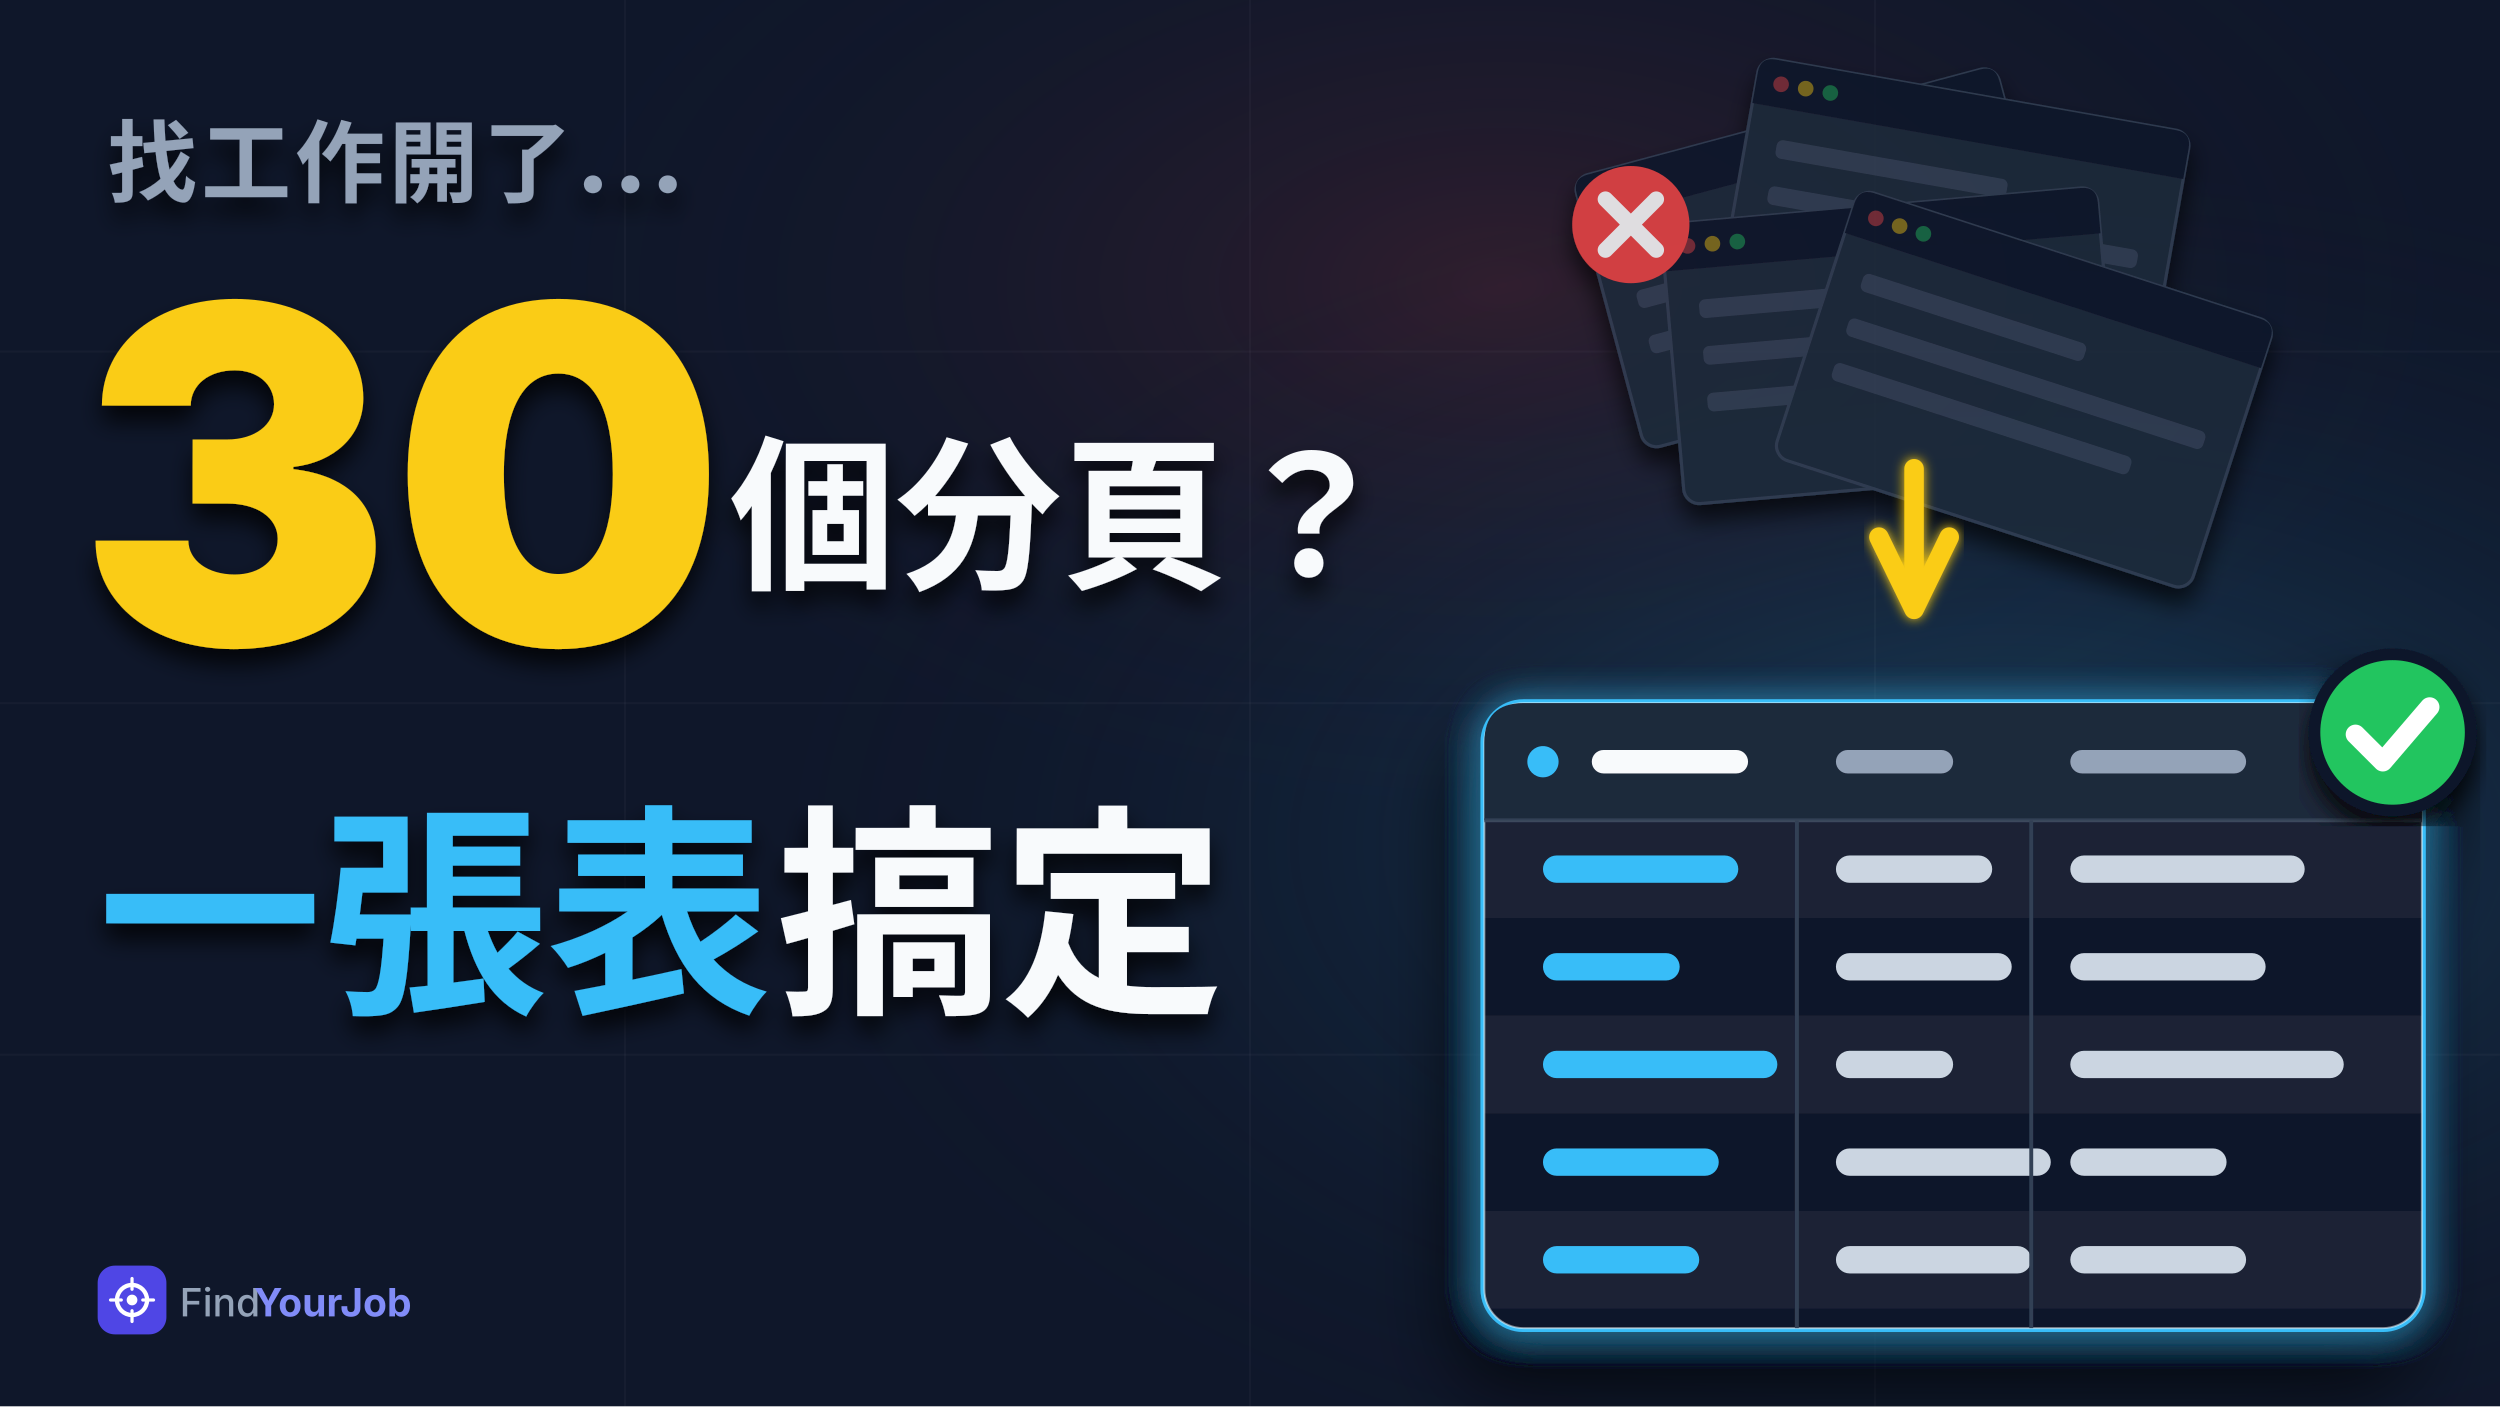
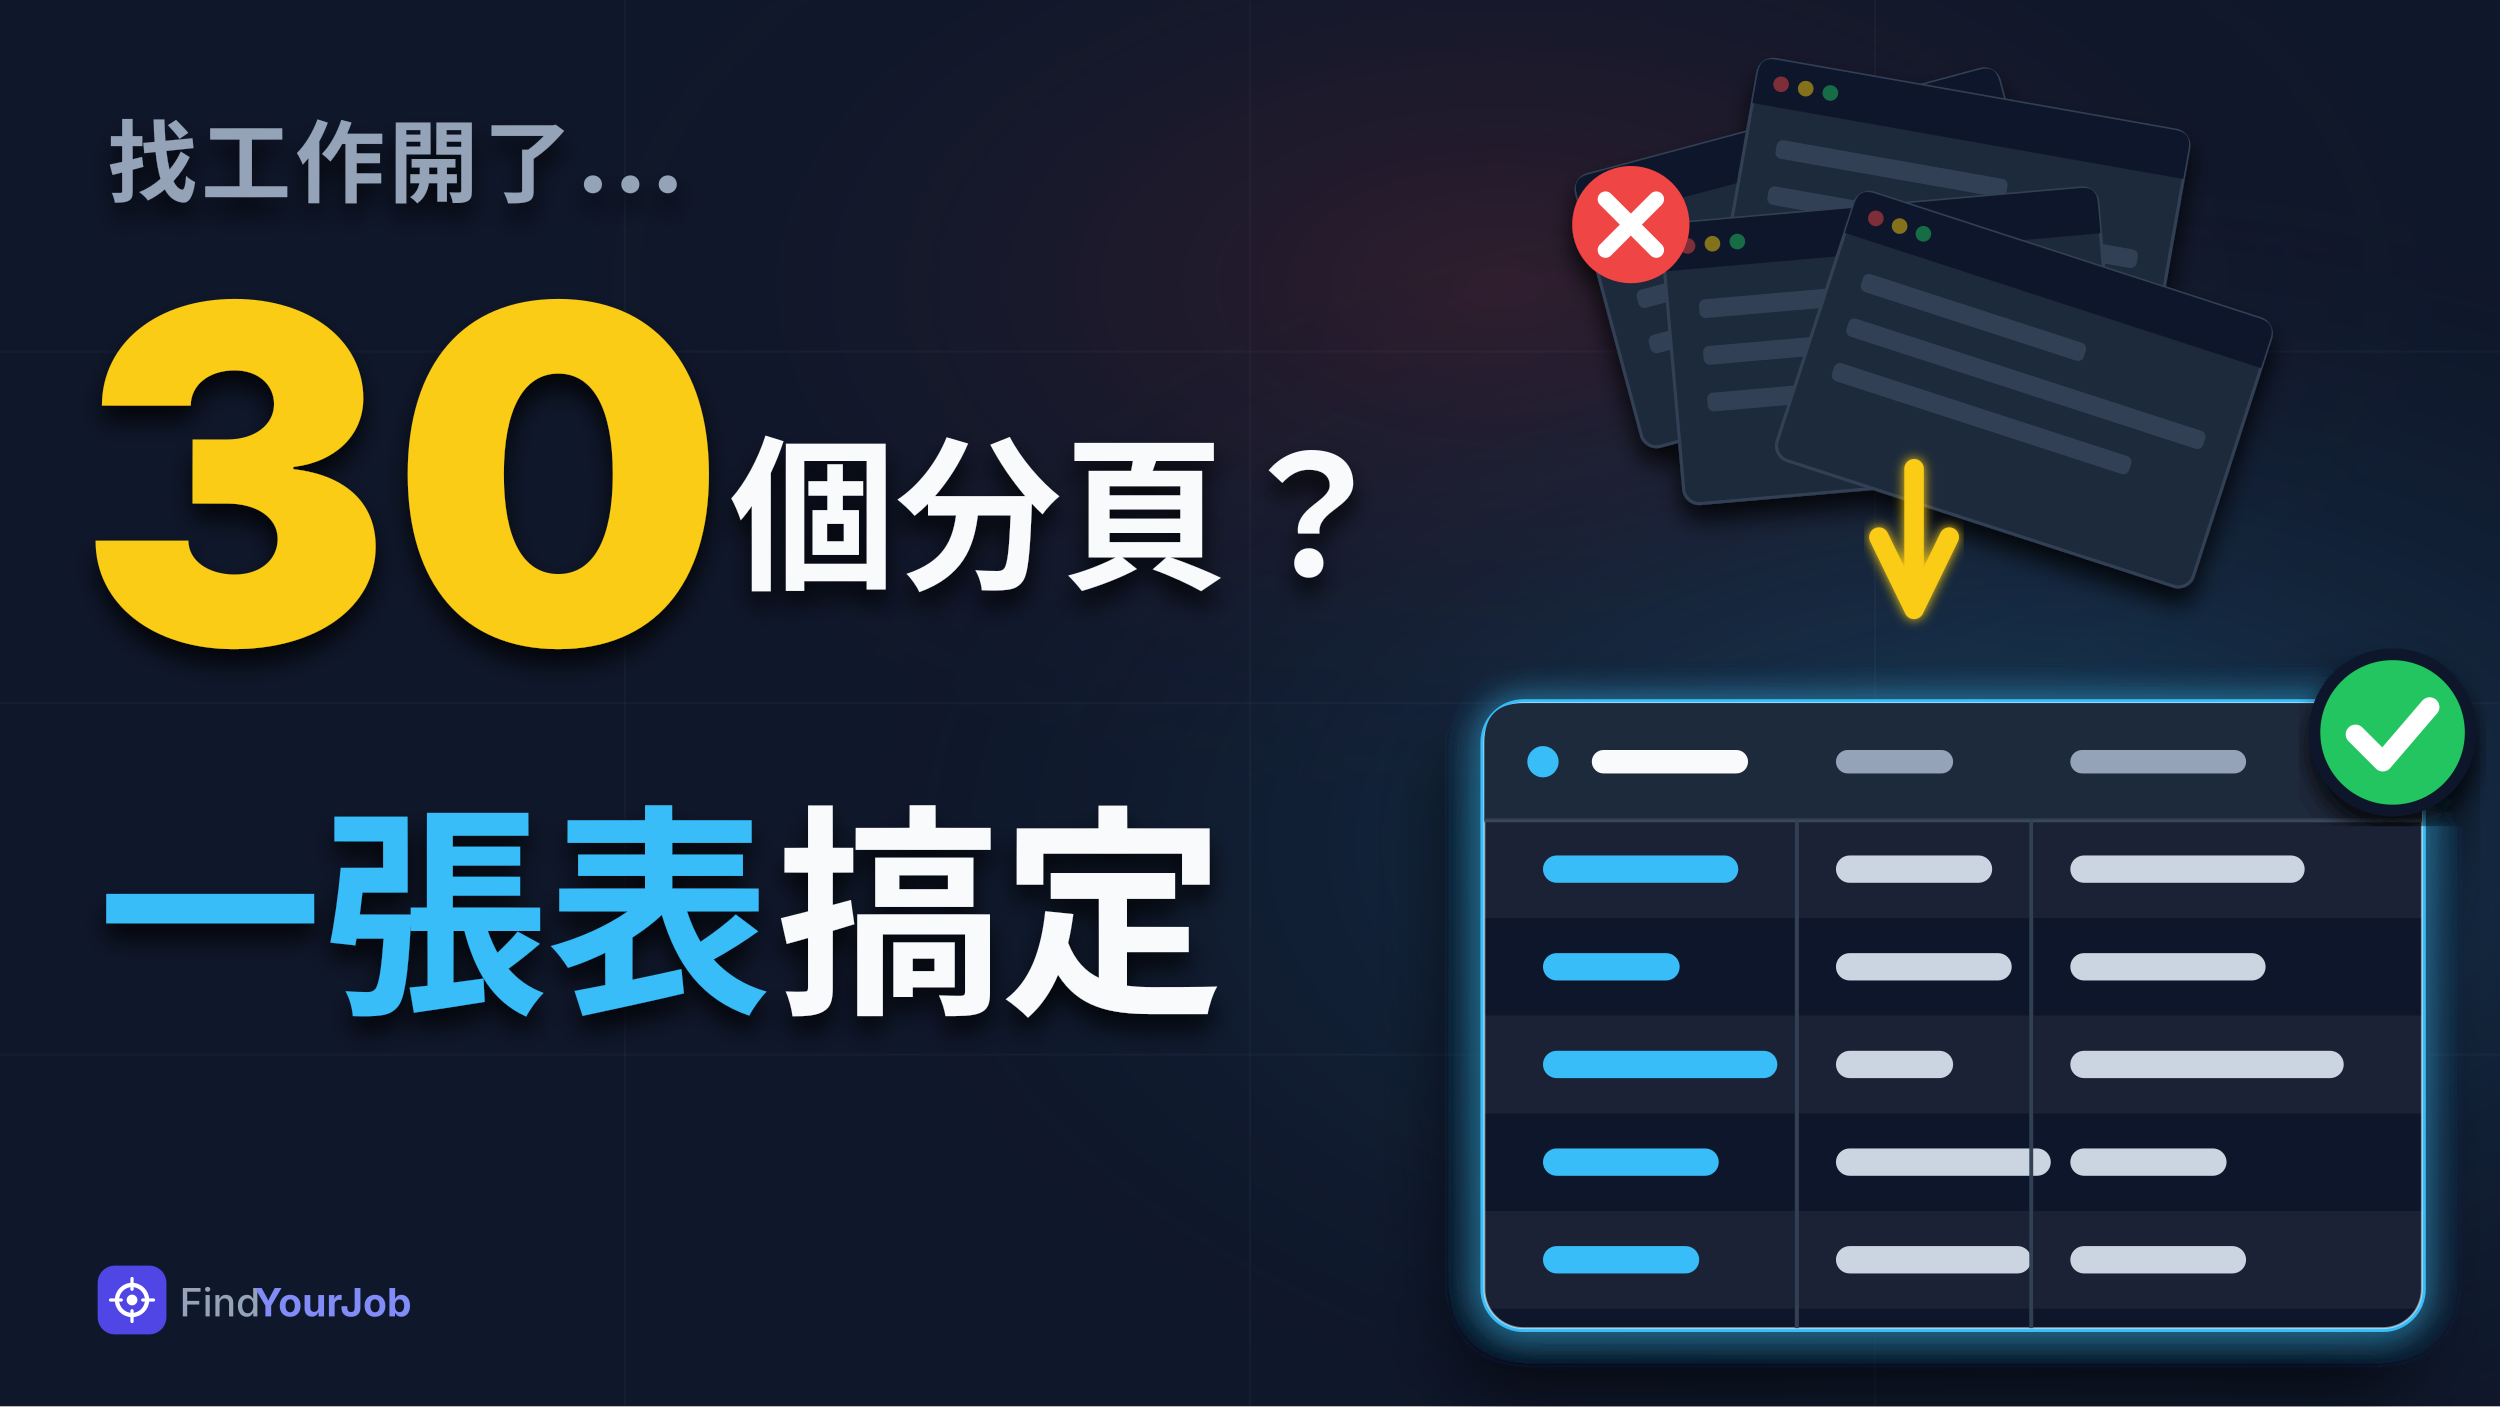
<svg xmlns="http://www.w3.org/2000/svg" width="1280" height="720" viewBox="0 0 1280 720">
  <defs>
    <radialGradient id="solutionGlow" cx="80%" cy="60%" r="50%">
      <stop offset="0%" stop-color="#38bdf8" stop-opacity="0.25" />
      <stop offset="100%" stop-color="#0f172a" stop-opacity="0" />
    </radialGradient>
    <radialGradient id="painGlow" cx="60%" cy="20%" r="40%">
      <stop offset="0%" stop-color="#ef4444" stop-opacity="0.15" />
      <stop offset="100%" stop-color="#0f172a" stop-opacity="0" />
    </radialGradient>
    <filter id="heavyTextShadow" x="-10%" y="-10%" width="120%" height="120%">
      <feDropShadow dx="0" dy="8" stdDeviation="6" flood-color="#000000" flood-opacity="0.8" />
    </filter>
    <filter id="floatShadow" x="-20%" y="-20%" width="150%" height="150%">
      <feDropShadow dx="-10" dy="25" stdDeviation="20" flood-color="#000000" flood-opacity="0.7" />
    </filter>
    <filter id="neonGlow" x="-30%" y="-30%" width="160%" height="160%">
      <feGaussianBlur stdDeviation="8" result="blur" />
      <feComposite in="SourceGraphic" in2="blur" operator="over" />
    </filter>
    <filter id="arrowGlow" x="-20%" y="-20%" width="140%" height="140%">
      <feGaussianBlur stdDeviation="3" result="blur" />
      <feDropShadow dx="0" dy="0" stdDeviation="6" flood-color="#facc15" flood-opacity="0.35" />
      <feComposite in="SourceGraphic" in2="blur" operator="over" />
    </filter>
    <g id="dark-browser">
      <rect width="280" height="180" rx="10" fill="#1e293b" stroke="#334155" stroke-width="2" />
      <path d="M 0 10 Q 0 0 10 0 L 270 0 Q 280 0 280 10 L 280 30 L 0 30 Z" fill="#0f172a" />
      <circle cx="16" cy="15" r="5" fill="#ef4444" fill-opacity="0.5" />
      <circle cx="32" cy="15" r="5" fill="#facc15" fill-opacity="0.5" />
      <circle cx="48" cy="15" r="5" fill="#22c55e" fill-opacity="0.5" />
      <rect x="20" y="50" width="150" height="12" rx="4" fill="#334155" />
      <rect x="20" y="80" width="240" height="12" rx="4" fill="#334155" />
      <rect x="20" y="110" width="200" height="12" rx="4" fill="#334155" />
    </g>
  </defs>
  <rect width="1280" height="720" fill="#0f172a" />
  <rect width="1280" height="720" fill="url(#painGlow)" />
  <rect width="1280" height="720" fill="url(#solutionGlow)" />
  <g stroke="white" stroke-opacity="0.03" stroke-width="1">
    <line x1="0" y1="180" x2="1280" y2="180" />
    <line x1="0" y1="360" x2="1280" y2="360" />
    <line x1="0" y1="540" x2="1280" y2="540" />
    <line x1="320" y1="0" x2="320" y2="720" />
    <line x1="640" y1="0" x2="640" y2="720" />
    <line x1="960" y1="0" x2="960" y2="720" />
  </g>
  <g transform="translate(40, -10)" font-family="'Noto Sans TC', Inter, -apple-system, sans-serif" font-weight="900" filter="url(#heavyTextShadow)">
    <text x="15" y="110" font-size="46" fill="#94a3b8" letter-spacing="2">找工作開了...</text>
    <text x="0" y="340">
      <tspan font-size="240" fill="#facc15">30</tspan>
      <tspan font-size="85" fill="#f8fafc" dy="-35"> 個分頁？</tspan>
    </text>
    <text x="10" y="520">
      <tspan font-size="115" fill="#38bdf8">一張表</tspan>
      <tspan font-size="115" fill="#f8fafc">搞定</tspan>
    </text>
  </g>
-   <g transform="translate(820, 60)" opacity="0.85" filter="url(#heavyTextShadow)">
+   <g transform="translate(820, 60)" opacity="1" filter="url(#heavyTextShadow)">
    <use href="#dark-browser" x="0" y="0" transform="scale(0.8) rotate(-15, 140, 90)" />
    <use href="#dark-browser" x="80" y="-30" transform="scale(0.8) rotate(10, 140, 90)" />
    <use href="#dark-browser" x="40" y="60" transform="scale(0.8) rotate(-5, 140, 90)" />
    <use href="#dark-browser" x="150" y="40" transform="scale(0.8) rotate(18, 140, 90)" />
    <g transform="translate(-20, 20)">
      <circle cx="35" cy="35" r="30" fill="#ef4444" />
      <path d="M 22 22 L 48 48 M 48 22 L 22 48" stroke="white" stroke-width="8" stroke-linecap="round" />
    </g>
  </g>
  <g transform="translate(980, 240) rotate(90)" filter="url(#arrowGlow)">
    <path d="M 0 0 L 60 0" stroke="#facc15" stroke-width="10" stroke-linecap="round" />
    <path d="M 35 -18 L 72 0 L 35 18" stroke="#facc15" stroke-width="10" stroke-linecap="round" stroke-linejoin="round" fill="none" />
  </g>
  <g transform="translate(760, 360)" filter="url(#floatShadow)">
    <rect width="480" height="320" rx="20" fill="#1e293b" stroke="#38bdf8" stroke-width="4" filter="url(#neonGlow)" />
    <rect width="480" height="320" rx="20" fill="#0f172a" stroke="white" stroke-opacity="0.5" stroke-width="1" />
    <path d="M 0 20 Q 0 0 20 0 L 460 0 Q 480 0 480 20 L 480 60 L 0 60 Z" fill="#1e293b" />
    <line x1="0" y1="60" x2="480" y2="60" stroke="#334155" stroke-width="2" />
    <circle cx="30" cy="30" r="8" fill="#38bdf8" />
    <rect x="55" y="24" width="80" height="12" rx="6" fill="#f8fafc" />
    <rect x="180" y="24" width="60" height="12" rx="6" fill="#94a3b8" />
    <rect x="300" y="24" width="90" height="12" rx="6" fill="#94a3b8" />
    <g transform="translate(0, 60)">
      <rect x="0" y="0" width="480" height="50" fill="#f8fafc" fill-opacity="0.05" />
      <rect x="30" y="18" width="100" height="14" rx="7" fill="#38bdf8" />
      <rect x="180" y="18" width="80" height="14" rx="7" fill="#cbd5e1" />
      <rect x="300" y="18" width="120" height="14" rx="7" fill="#cbd5e1" />
      <rect x="30" y="68" width="70" height="14" rx="7" fill="#38bdf8" />
      <rect x="180" y="68" width="90" height="14" rx="7" fill="#cbd5e1" />
      <rect x="300" y="68" width="100" height="14" rx="7" fill="#cbd5e1" />
      <rect x="0" y="100" width="480" height="50" fill="#f8fafc" fill-opacity="0.05" />
      <rect x="30" y="118" width="120" height="14" rx="7" fill="#38bdf8" />
      <rect x="180" y="118" width="60" height="14" rx="7" fill="#cbd5e1" />
      <rect x="300" y="118" width="140" height="14" rx="7" fill="#cbd5e1" />
      <rect x="30" y="168" width="90" height="14" rx="7" fill="#38bdf8" />
      <rect x="180" y="168" width="110" height="14" rx="7" fill="#cbd5e1" />
      <rect x="300" y="168" width="80" height="14" rx="7" fill="#cbd5e1" />
      <rect x="0" y="200" width="480" height="50" fill="#f8fafc" fill-opacity="0.05" />
      <rect x="30" y="218" width="80" height="14" rx="7" fill="#38bdf8" />
      <rect x="180" y="218" width="100" height="14" rx="7" fill="#cbd5e1" />
      <rect x="300" y="218" width="90" height="14" rx="7" fill="#cbd5e1" />
    </g>
    <line x1="160" y1="60" x2="160" y2="320" stroke="#334155" stroke-width="2" />
    <line x1="280" y1="60" x2="280" y2="320" stroke="#334155" stroke-width="2" />
    <g transform="translate(420, -30)" filter="url(#heavyTextShadow)">
      <circle cx="45" cy="45" r="40" fill="#22c55e" stroke="#0f172a" stroke-width="6" />
      <path d="M 26 46 L 40 60 L 64 32" stroke="white" stroke-width="10" stroke-linecap="round" stroke-linejoin="round" fill="none" />
    </g>
  </g>
  <g transform="translate(50, 648)">
    <g transform="scale(1.1)">
      <rect width="32" height="32" rx="8" fill="#4f46e5" />
      <circle cx="16" cy="16" r="7" stroke="white" stroke-width="2" fill="none" />
      <circle cx="16" cy="16" r="2.5" fill="white" />
      <line x1="16" y1="6" x2="16" y2="11" stroke="white" stroke-width="1.5" stroke-linecap="round" />
      <line x1="16" y1="21" x2="16" y2="26" stroke="white" stroke-width="1.5" stroke-linecap="round" />
      <line x1="6" y1="16" x2="11" y2="16" stroke="white" stroke-width="1.5" stroke-linecap="round" />
      <line x1="21" y1="16" x2="26" y2="16" stroke="white" stroke-width="1.5" stroke-linecap="round" />
    </g>
    <text x="42" y="26" font-family="Inter, -apple-system, sans-serif" font-size="20" font-weight="500" fill="#94a3b8">Find</text>
    <text x="80" y="26" font-family="Inter, -apple-system, sans-serif" font-size="20" font-weight="700" fill="#818cf8">YourJob</text>
  </g>
</svg>
